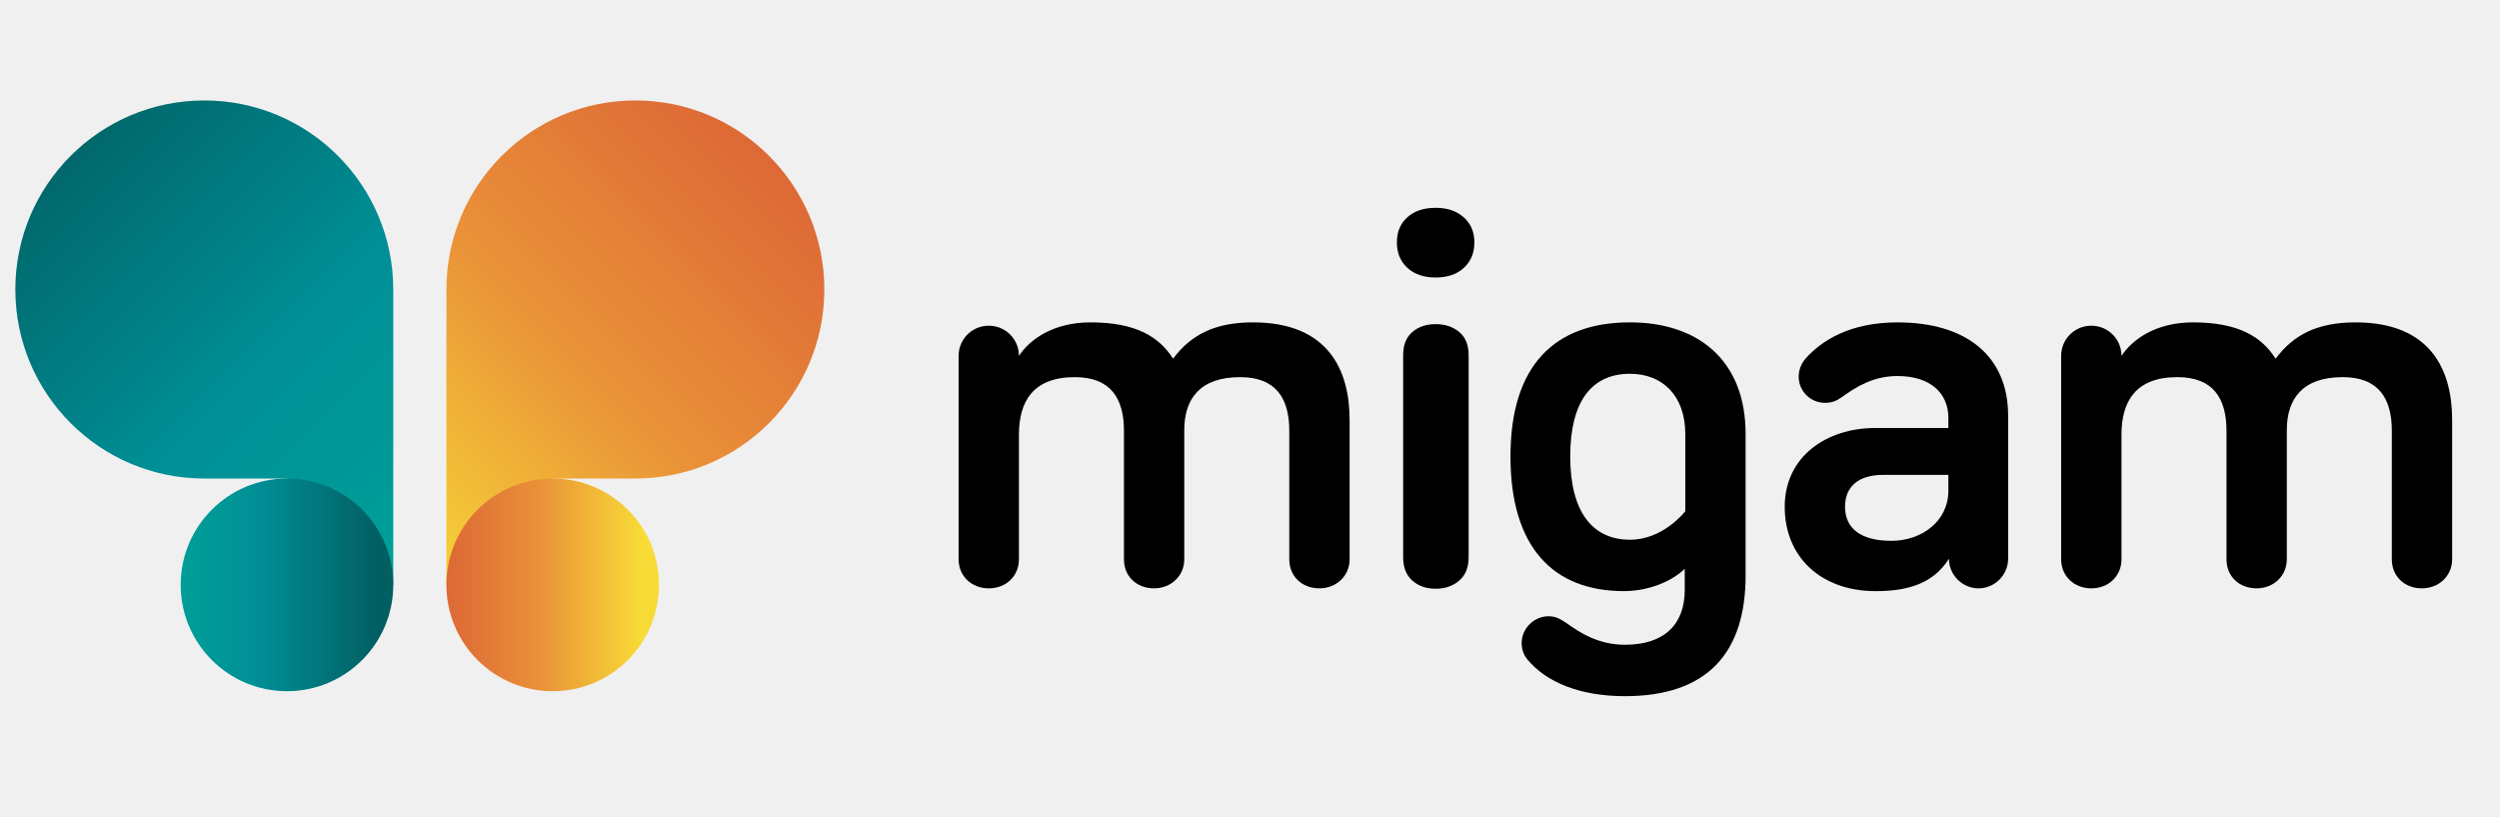
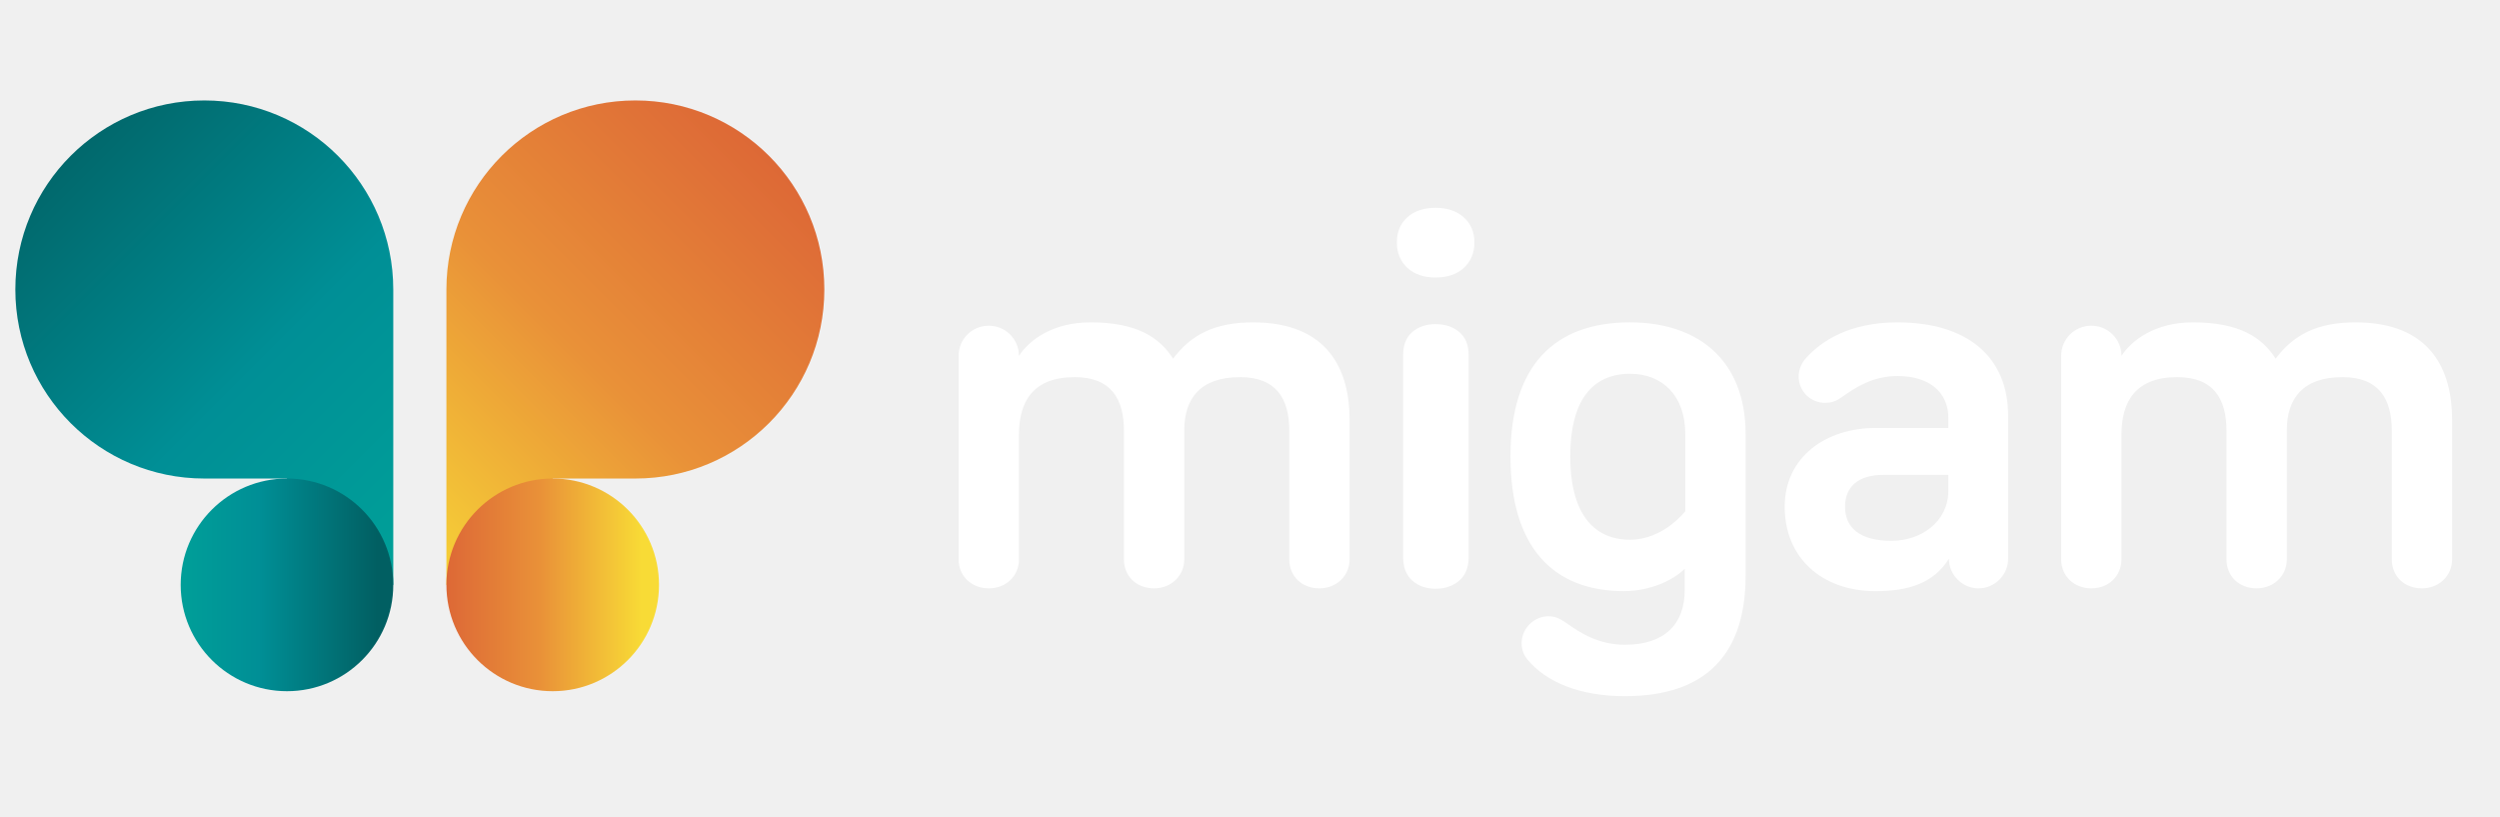
<svg xmlns="http://www.w3.org/2000/svg" viewBox="0 0 2316.31 756.95" role="img" aria-label="Migam">
  <defs>
-     <linearGradient id="mg-teal" gradientUnits="userSpaceOnUse" x1="-7.65" y1="13.27" x2="141.11" y2="162.03">
+     <linearGradient id="mg-h-white-teal" gradientUnits="userSpaceOnUse" x1="-7.65" y1="13.27" x2="141.11" y2="162.03">
      <stop offset="0" stop-color="#015f62" />
      <stop offset="0.56" stop-color="#008f96" />
      <stop offset="1" stop-color="#00a299" />
    </linearGradient>
-     <linearGradient id="mg-teal-dot" gradientUnits="userSpaceOnUse" x1="50.59" y1="162.55" x2="122.63" y2="162.55">
+     <linearGradient id="mg-h-white-teal-dot" gradientUnits="userSpaceOnUse" x1="50.59" y1="162.55" x2="122.63" y2="162.55">
      <stop offset="0" stop-color="#00a299" />
      <stop offset="0.44" stop-color="#008f96" />
      <stop offset="1" stop-color="#015f62" />
    </linearGradient>
-     <linearGradient id="mg-amber" gradientUnits="userSpaceOnUse" x1="273" y1="12.66" x2="124.64" y2="161.03">
+     <linearGradient id="mg-h-white-amber" gradientUnits="userSpaceOnUse" x1="273" y1="12.66" x2="124.64" y2="161.03">
      <stop offset="0" stop-color="#db6136" />
      <stop offset="0.52" stop-color="#e99138" />
      <stop offset="1" stop-color="#f8db36" />
    </linearGradient>
-     <linearGradient id="mg-amber-dot" gradientUnits="userSpaceOnUse" x1="140.18" y1="162.55" x2="212.22" y2="162.55">
+     <linearGradient id="mg-h-white-amber-dot" gradientUnits="userSpaceOnUse" x1="140.18" y1="162.55" x2="212.22" y2="162.55">
      <stop offset="0" stop-color="#db6136" />
      <stop offset="0.52" stop-color="#e99138" />
      <stop offset="1" stop-color="#f8db36" />
    </linearGradient>
  </defs>
  <g transform="translate(14.22 93.07) scale(2.7367)">
-     <path fill="url(#mg-teal)" d="M64 0a64 64 0 0 1 64 64v100H92v-36H64A64 64 0 0 1 64 0Z" />
-     <circle fill="url(#mg-teal-dot)" cx="92" cy="164" r="36" />
-     <path fill="url(#mg-amber)" d="M210 0a64 64 0 0 1 0 128H182v36h-36V64A64 64 0 0 1 210 0Z" />
-     <circle fill="url(#mg-amber-dot)" cx="182" cy="164" r="36" />
+     <path fill="url(#mg-h-white-teal)" d="M64 0a64 64 0 0 1 64 64v100H92v-36H64A64 64 0 0 1 64 0Z" />
+     <circle fill="url(#mg-h-white-teal-dot)" cx="92" cy="164" r="36" />
+     <path fill="url(#mg-h-white-amber)" d="M210 0a64 64 0 0 1 0 128H182v36h-36V64A64 64 0 0 1 210 0Z" />
+     <circle fill="url(#mg-h-white-amber-dot)" cx="182" cy="164" r="36" />
  </g>
-   <g>
-     <g>
-       <path d="M1330.68,545.47c-8.74,0-15.94-2.51-21.6-7.52-5.66-5.02-8.5-12.22-8.5-21.6v-187.39c0-9.39,2.83-16.51,8.5-21.36,5.66-4.85,12.86-7.28,21.6-7.28s16.02,2.43,21.85,7.28c5.83,4.85,8.74,11.97,8.74,21.36v187.39c0,9.39-2.91,16.59-8.74,21.6-5.83,5.02-13.11,7.52-21.85,7.52Z" />
-       <path d="M1330.68,257.11c-11,0-19.74-2.99-26.21-8.98-6.47-5.99-9.71-13.84-9.71-23.54s3.24-17.48,9.71-23.3c6.47-5.83,15.21-8.74,26.21-8.74s19.34,2.91,25.97,8.74c6.63,5.83,9.95,13.59,9.95,23.3s-3.24,17.56-9.71,23.54c-6.47,5.99-15.21,8.98-26.21,8.98Z" />
-     </g>
+   <g fill="#ffffff">
+     <path d="M1330.68,545.47c-8.74,0-15.94-2.51-21.6-7.52-5.66-5.02-8.5-12.22-8.5-21.6v-187.39c0-9.39,2.83-16.51,8.5-21.36,5.66-4.85,12.86-7.28,21.6-7.28s16.02,2.43,21.85,7.28c5.83,4.85,8.74,11.97,8.74,21.36v187.39c0,9.39-2.91,16.59-8.74,21.6-5.83,5.02-13.11,7.52-21.85,7.52Z" />
+     <path d="M1330.68,257.11c-11,0-19.74-2.99-26.21-8.98-6.47-5.99-9.71-13.84-9.71-23.54s3.24-17.48,9.71-23.3c6.47-5.83,15.21-8.74,26.21-8.74s19.34,2.91,25.97,8.74c6.63,5.83,9.95,13.59,9.95,23.3s-3.24,17.56-9.71,23.54c-6.47,5.99-15.21,8.98-26.21,8.98Z" />
    <path d="M1250.95,388.76v129.43c0,15.53-12.43,26.92-27.96,26.92-16.57,0-27.96-11.39-27.96-26.92v-119.07c0-29.51-11.91-49.7-45.56-49.7-37.28,0-51.77,20.19-51.77,49.18v119.59c0,15.53-12.43,26.92-27.96,26.92-16.57,0-27.96-11.39-27.96-26.92v-119.07c0-29.51-11.91-49.7-45.56-49.7-38.83,0-51.77,22.78-51.77,53.32v115.45c0,15.53-11.91,26.92-27.96,26.92s-27.96-11.39-27.96-26.92v-188.45c0-15.53,12.43-27.96,27.96-27.96s27.96,12.43,27.96,27.96c9.84-15.01,31.58-31.06,66.27-31.06,42.45,0,63.68,13.46,76.62,33.65,16.57-22.26,38.83-33.65,74.03-33.65,70.41,0,89.56,45.04,89.56,90.08Z" />
    <path d="M1400.05,422.92c0-84.39,40.9-124.25,110.79-124.25,62.64,0,107.16,34.69,107.16,103.54v130.98c0,71.44-35.2,111.82-111.82,111.82-41.93,0-73-12.94-90.6-34.17-2.59-3.11-5.18-8.28-5.18-15.01,0-13.46,11.39-24.85,24.85-24.85,6.21,0,10.35,2.07,16.57,6.21,12.94,9.32,30.03,20.19,54.36,20.19,36.76,0,55.39-19.16,55.39-50.74v-19.67c-10.35,10.35-31.58,20.71-56.43,20.71-65.23,0-105.09-40.38-105.09-124.77ZM1562.09,402.22c0-35.72-21.23-55.91-51.25-55.91-35.72,0-55.4,25.89-55.4,76.62s20.19,77.14,55.4,77.14c31.06,0,51.25-26.4,51.25-26.4v-71.44Z" />
    <path d="M1707.05,368.05c-5.18,3.62-9.32,5.18-15.53,5.18-13.46,0-24.33-10.87-24.33-24.33,0-5.69,2.07-11.91,6.73-17.08,14.5-16.05,40.38-33.13,84.9-33.13,64.2,0,102.51,31.58,102.51,86.46v132.53c0,15.01-12.43,27.44-27.44,27.44s-27.44-12.43-27.44-27.44c-13.98,22.26-36.76,30.03-67.82,30.03-50.74,0-84.39-31.58-84.39-78.17s38.83-73,83.87-73h67.82v-9.32c0-23.3-17.08-38.83-47.11-38.83-22.78,0-38.83,10.35-51.77,19.67ZM1805.93,454.5v-14.5h-60.57c-22.78,0-35.2,10.87-35.2,29.51,0,19.67,13.98,31.58,42.97,31.58,27.44,0,52.81-17.6,52.81-46.59Z" />
    <path d="M2272.89,388.76v129.43c0,15.53-12.43,26.92-27.96,26.92-16.57,0-27.96-11.39-27.96-26.92v-119.07c0-29.51-11.91-49.7-45.56-49.7-37.28,0-51.77,20.19-51.77,49.18v119.59c0,15.53-12.43,26.92-27.96,26.92-16.57,0-27.96-11.39-27.96-26.92v-119.07c0-29.51-11.91-49.7-45.56-49.7-38.83,0-51.77,22.78-51.77,53.32v115.45c0,15.53-11.91,26.92-27.96,26.92s-27.96-11.39-27.96-26.92v-188.45c0-15.53,12.43-27.96,27.96-27.96s27.96,12.43,27.96,27.96c9.84-15.01,31.58-31.06,66.27-31.06,42.45,0,63.68,13.46,76.62,33.65,16.57-22.26,38.83-33.65,74.03-33.65,70.41,0,89.56,45.04,89.56,90.08Z" />
  </g>
</svg>
